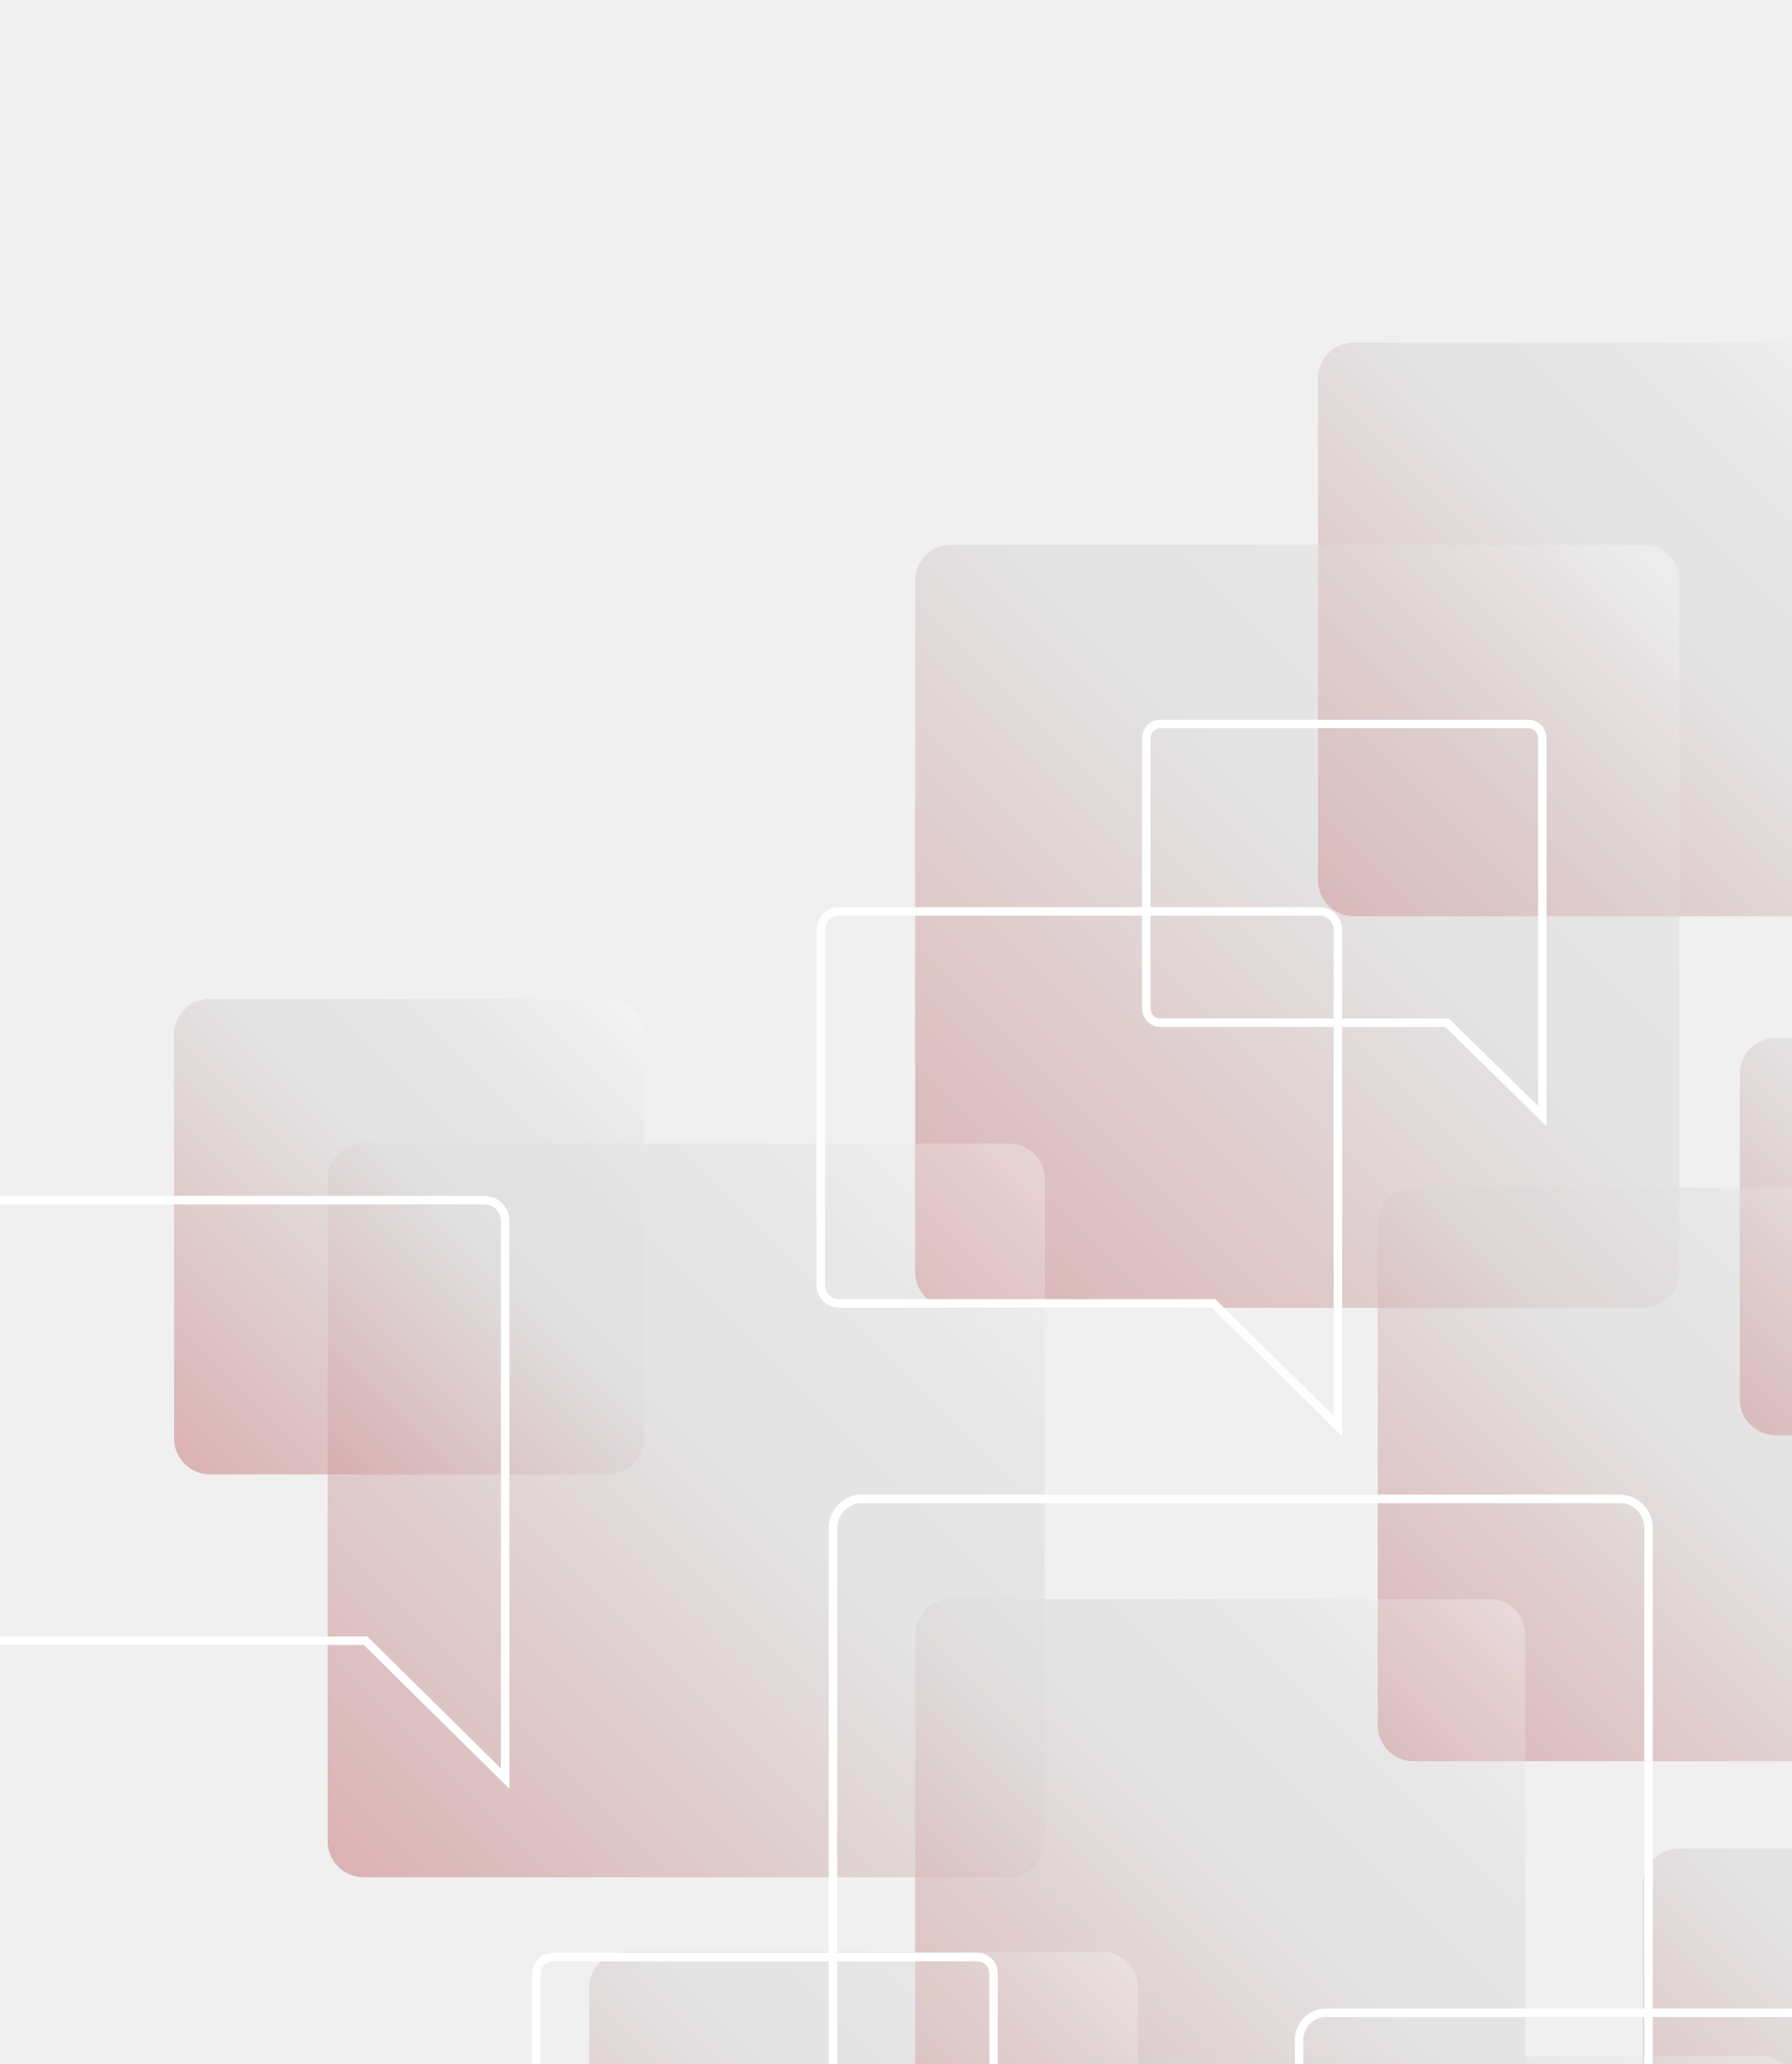
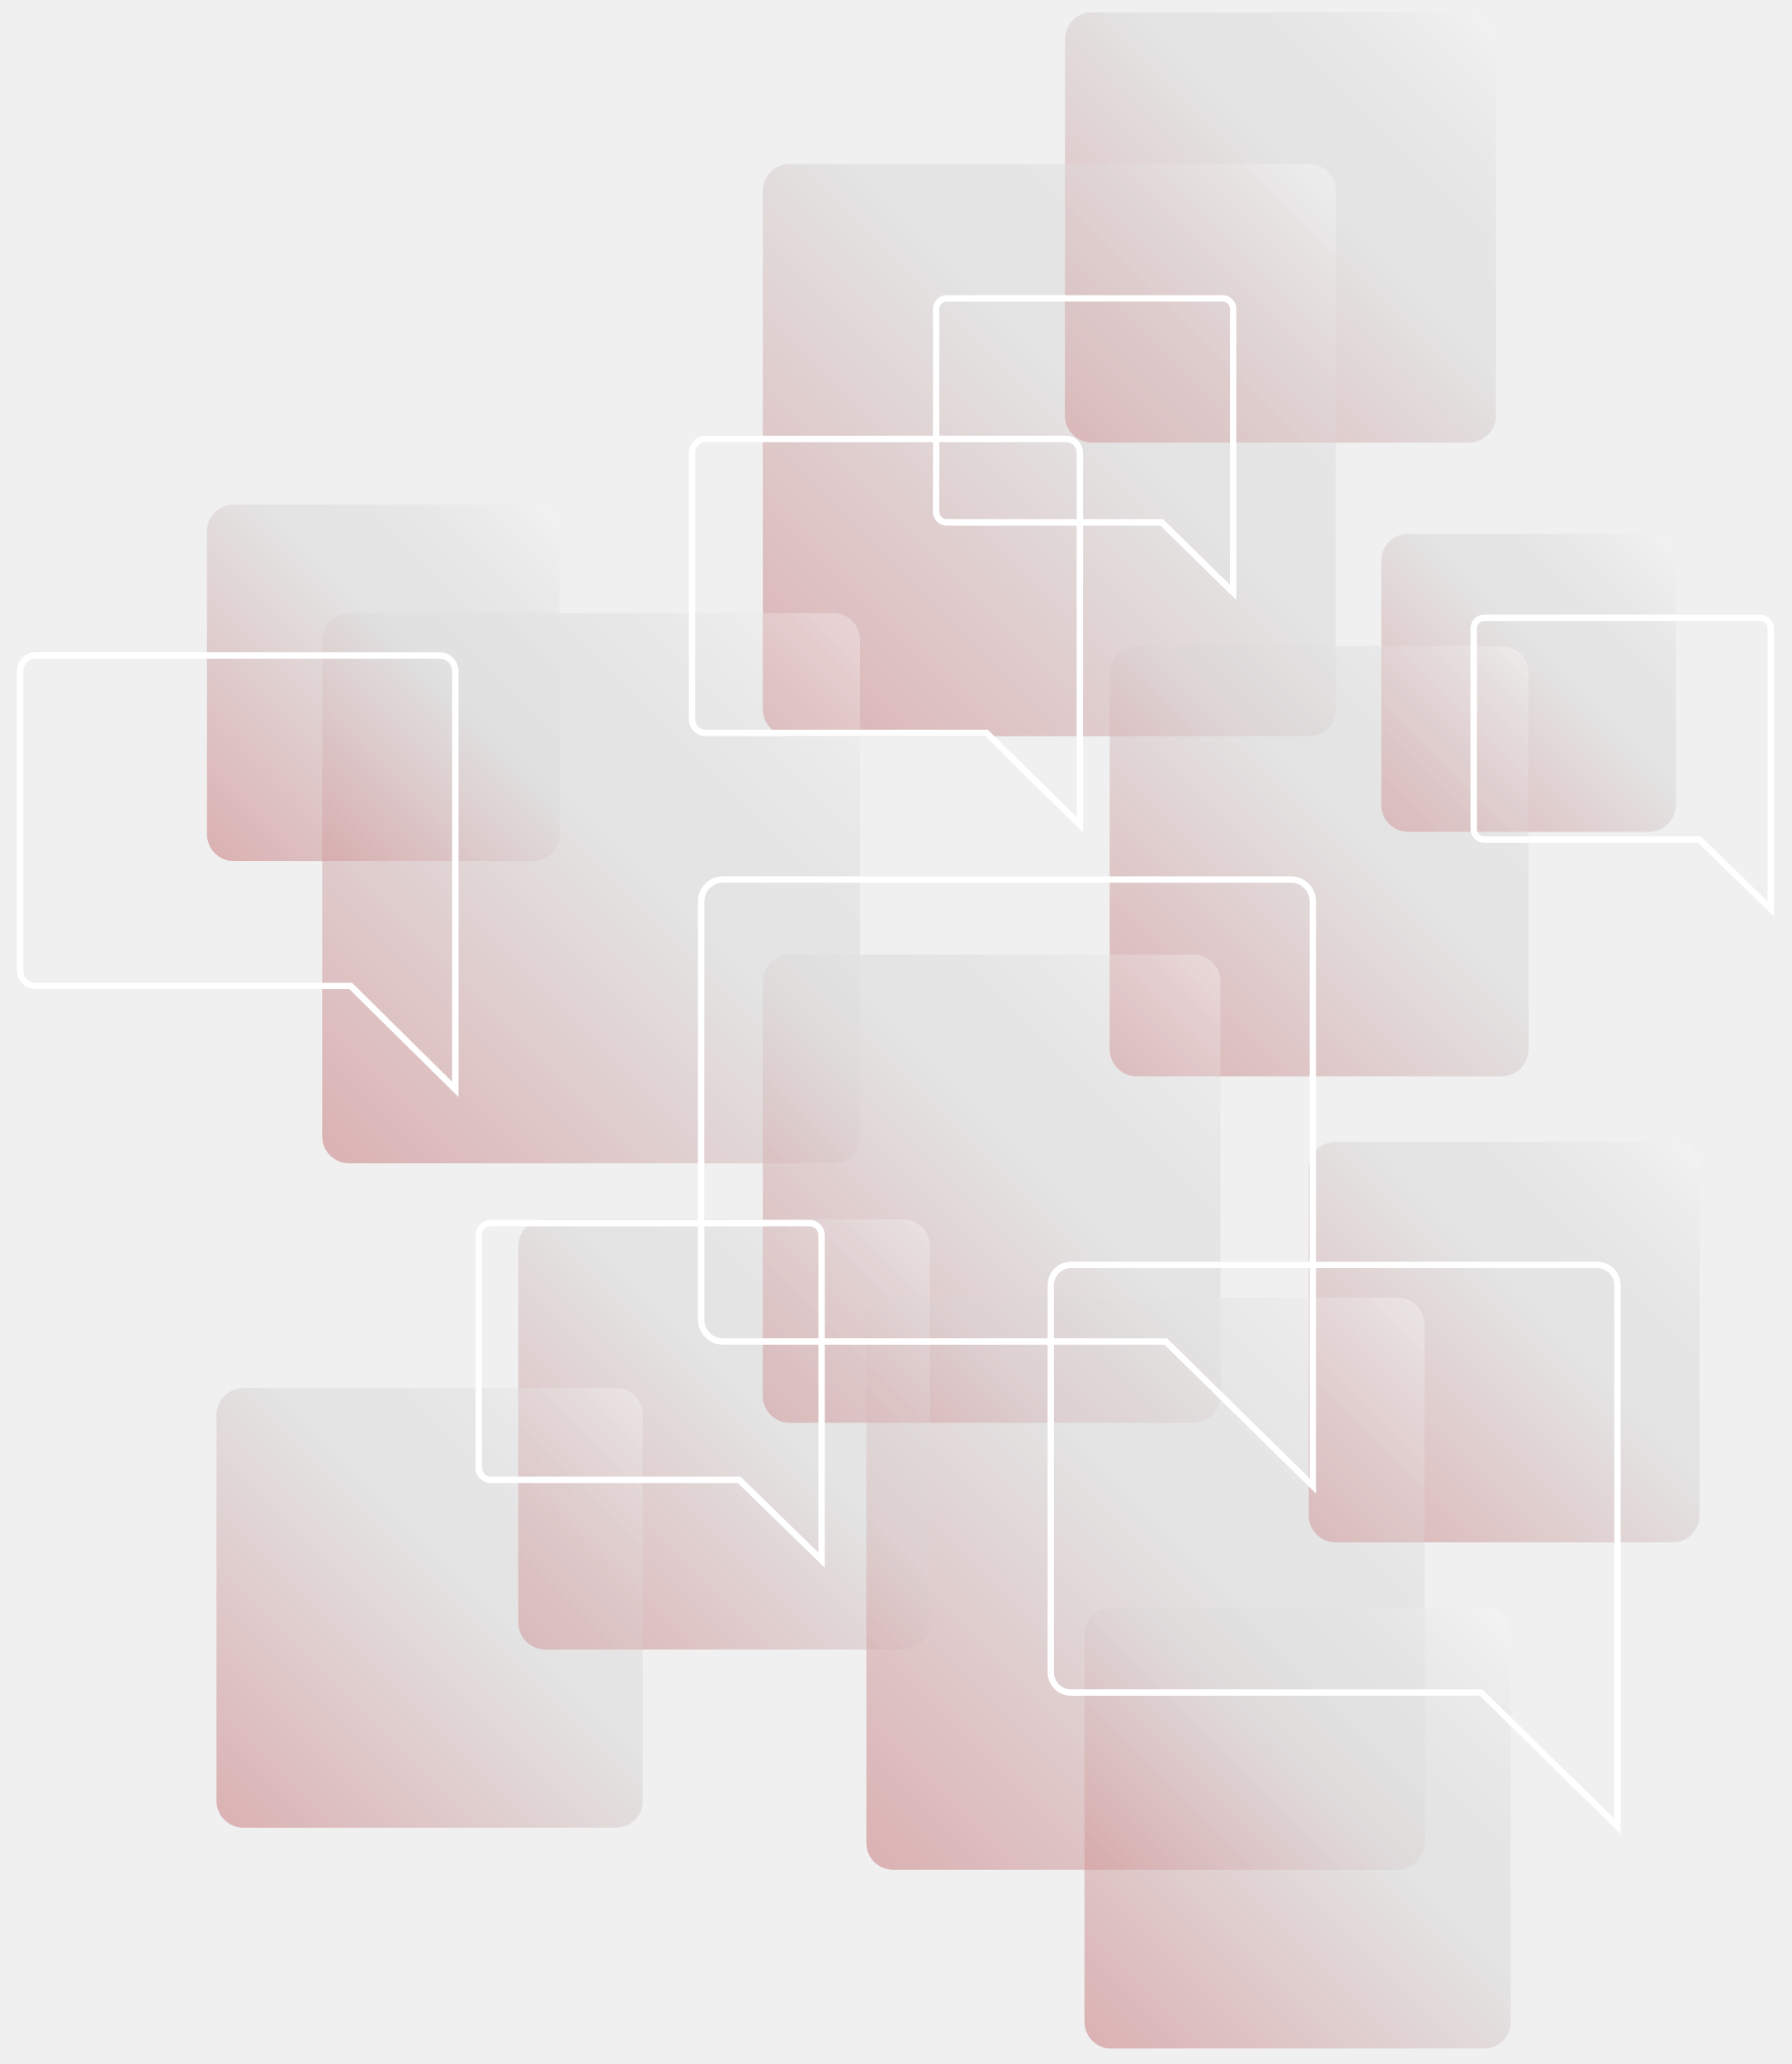
- <svg xmlns="http://www.w3.org/2000/svg" xmlns:xlink="http://www.w3.org/1999/xlink" width="586" height="675" viewBox="25 -80 439.5 506.25">
+ <svg xmlns="http://www.w3.org/2000/svg" xmlns:xlink="http://www.w3.org/1999/xlink" width="586" height="675" viewBox="0 0 586 675">
  <defs>
    <style>.cls-1{clip-path:url(#clippath);}.cls-2{fill:none;}.cls-2,.cls-3,.cls-4,.cls-5,.cls-6,.cls-7,.cls-8,.cls-9,.cls-10,.cls-11,.cls-12,.cls-13,.cls-14,.cls-15{stroke-width:0px;}.cls-3{fill:url(#linear-gradient);}.cls-4{fill:url(#linear-gradient-11);}.cls-5{fill:url(#linear-gradient-12);}.cls-6{fill:url(#linear-gradient-10);}.cls-16{clip-path:url(#clippath-1);}.cls-17{clip-path:url(#clippath-4);}.cls-18{clip-path:url(#clippath-3);}.cls-19{clip-path:url(#clippath-2);}.cls-20{clip-path:url(#clippath-7);}.cls-21{clip-path:url(#clippath-8);}.cls-22{clip-path:url(#clippath-6);}.cls-23{clip-path:url(#clippath-5);}.cls-24{clip-path:url(#clippath-9);}.cls-25{clip-path:url(#clippath-20);}.cls-26{clip-path:url(#clippath-21);}.cls-27{clip-path:url(#clippath-24);}.cls-28{clip-path:url(#clippath-23);}.cls-29{clip-path:url(#clippath-22);}.cls-30{clip-path:url(#clippath-25);}.cls-31{clip-path:url(#clippath-14);}.cls-32{clip-path:url(#clippath-13);}.cls-33{clip-path:url(#clippath-12);}.cls-34{clip-path:url(#clippath-10);}.cls-35{clip-path:url(#clippath-15);}.cls-36{clip-path:url(#clippath-17);}.cls-37{clip-path:url(#clippath-16);}.cls-38{clip-path:url(#clippath-19);}.cls-39{clip-path:url(#clippath-11);}.cls-40{clip-path:url(#clippath-18);}.cls-41{mix-blend-mode:screen;opacity:.3;}.cls-7{fill:url(#linear-gradient-4);}.cls-8{fill:url(#linear-gradient-2);}.cls-9{fill:url(#linear-gradient-3);}.cls-10{fill:url(#linear-gradient-8);}.cls-11{fill:url(#linear-gradient-9);}.cls-12{fill:url(#linear-gradient-7);}.cls-13{fill:url(#linear-gradient-5);}.cls-14{fill:url(#linear-gradient-6);}.cls-42{isolation:isolate;}.cls-15{fill:#fff;}</style>
    <clipPath id="clippath">
      <rect class="cls-2" x="5.54" y="4" width="574.72" height="666" />
    </clipPath>
    <clipPath id="clippath-1">
      <rect class="cls-2" x="5.54" y="4" width="574.72" height="666" />
    </clipPath>
    <clipPath id="clippath-2">
      <rect class="cls-2" x="338.97" y="-3.29" width="159.72" height="149.06" />
    </clipPath>
    <clipPath id="clippath-3">
      <path class="cls-2" d="m357.17,4h123.34c4.87,0,8.82,3.95,8.82,8.82v123.09c0,4.87-3.95,8.82-8.82,8.82h-123.34c-4.87,0-8.82-3.95-8.82-8.82V12.82c0-4.87,3.95-8.82,8.82-8.82Z" />
    </clipPath>
    <linearGradient id="linear-gradient" x1="2.66" y1="1082.53" x2="3.71" y2="1082.53" gradientTransform="translate(-190.31 207118.13) scale(191.26 -191.26)" gradientUnits="userSpaceOnUse">
      <stop offset="0" stop-color="#aa1e23" />
      <stop offset="0" stop-color="#aa1e23" />
      <stop offset=".57" stop-color="#c8c8c8" />
      <stop offset=".69" stop-color="#cbcbcb" />
      <stop offset=".8" stop-color="#d6d6d6" />
      <stop offset=".91" stop-color="#e8e8e8" />
      <stop offset="1" stop-color="#fff" />
    </linearGradient>
    <clipPath id="clippath-4">
      <rect class="cls-2" x="240.13" y="46.34" width="206.22" height="195.47" />
    </clipPath>
    <clipPath id="clippath-5">
      <path class="cls-2" d="m258.32,53.63h169.83c4.87,0,8.82,3.95,8.82,8.82v169.5c0,4.87-3.95,8.82-8.82,8.82h-169.83c-4.87,0-8.82-3.95-8.82-8.82V62.46c0-4.87,3.95-8.82,8.82-8.82Z" />
    </clipPath>
    <linearGradient id="linear-gradient-2" x1="2.23" y1="1082.15" x2="3.27" y2="1082.15" gradientTransform="translate(-356.34 275374.95) scale(254.33 -254.33)" xlink:href="#linear-gradient" />
    <clipPath id="clippath-6">
      <rect class="cls-2" x="58.33" y="157.69" width="134.07" height="124.98" />
    </clipPath>
    <clipPath id="clippath-7">
      <rect class="cls-2" x="67.7" y="164.98" width="115.32" height="116.65" rx="8.82" ry="8.82" />
    </clipPath>
    <linearGradient id="linear-gradient-3" x1="2.95" y1="1082.88" x2="3.99" y2="1082.88" gradientTransform="translate(-420.69 170767.35) scale(157.49 -157.49)" xlink:href="#linear-gradient" />
    <clipPath id="clippath-8">
      <rect class="cls-2" x="442.45" y="167.27" width="115.08" height="105.82" />
    </clipPath>
    <clipPath id="clippath-9">
      <path class="cls-2" d="m460.65,174.56h78.7c4.87,0,8.82,3.95,8.82,8.82v79.84c0,4.87-3.95,8.82-8.82,8.82h-78.7c-4.87,0-8.82-3.95-8.82-8.82v-79.85c0-4.87,3.95-8.82,8.82-8.82Z" />
    </clipPath>
    <linearGradient id="linear-gradient-4" x1="3.41" y1="1083.17" x2="4.46" y2="1083.17" gradientTransform="translate(-17.74 142760.15) scale(131.59 -131.59)" xlink:href="#linear-gradient" />
    <clipPath id="clippath-10">
      <rect class="cls-2" x="353.62" y="203.97" width="155.75" height="149.06" />
    </clipPath>
    <clipPath id="clippath-11">
      <rect class="cls-2" x="362.99" y="211.26" width="137.01" height="140.73" rx="8.82" ry="8.82" />
    </clipPath>
    <linearGradient id="linear-gradient-5" x1="2.66" y1="1082.52" x2="3.7" y2="1082.52" gradientTransform="translate(-168.15 204403.56) scale(188.56 -188.56)" xlink:href="#linear-gradient" />
    <clipPath id="clippath-12">
      <rect class="cls-2" x="240.13" y="304.91" width="168.46" height="161.45" />
    </clipPath>
    <clipPath id="clippath-13">
      <rect class="cls-2" x="249.5" y="312.2" width="149.71" height="153.12" rx="8.82" ry="8.82" />
    </clipPath>
    <linearGradient id="linear-gradient-6" x1="2.49" y1="1082.39" x2="3.53" y2="1082.39" gradientTransform="translate(-294.79 222935.03) scale(205.61 -205.61)" xlink:href="#linear-gradient" />
    <clipPath id="clippath-14">
      <rect class="cls-2" x="96.01" y="193.18" width="194.71" height="188.3" />
    </clipPath>
    <clipPath id="clippath-15">
      <path class="cls-2" d="m114.2,200.47h158.32c4.87,0,8.82,3.95,8.82,8.82v162.33c0,4.87-3.95,8.82-8.82,8.82H114.2c-4.87,0-8.82-3.95-8.82-8.82v-162.33c0-4.87,3.95-8.82,8.82-8.82Z" />
    </clipPath>
    <linearGradient id="linear-gradient-7" x1="2.26" y1="1082.21" x2="3.3" y2="1082.21" gradientTransform="translate(-478.94 261813.41) scale(241.66 -241.66)" xlink:href="#linear-gradient" />
    <clipPath id="clippath-16">
      <rect class="cls-2" x="418.73" y="366.11" width="146.58" height="139.35" />
    </clipPath>
    <clipPath id="clippath-17">
      <rect class="cls-2" x="428.1" y="373.4" width="127.84" height="131.02" rx="8.82" ry="8.82" />
    </clipPath>
    <linearGradient id="linear-gradient-8" x1="2.77" y1="1082.59" x2="3.81" y2="1082.59" gradientTransform="translate(-85.65 190698.16) scale(175.74 -175.74)" xlink:href="#linear-gradient" />
    <clipPath id="clippath-18">
      <rect class="cls-2" x="274" y="417.06" width="201.34" height="195.47" />
    </clipPath>
    <clipPath id="clippath-19">
      <path class="cls-2" d="m292.2,424.35h164.96c4.87,0,8.82,3.95,8.82,8.82v169.5c0,4.87-3.95,8.82-8.82,8.82h-164.96c-4.87,0-8.82-3.95-8.82-8.82v-169.5c0-4.87,3.95-8.82,8.82-8.82Z" />
    </clipPath>
    <linearGradient id="linear-gradient-9" x1="2.21" y1="1082.12" x2="3.25" y2="1082.12" gradientTransform="translate(-310.4 272157.68) scale(251.03 -251.03)" xlink:href="#linear-gradient" />
    <clipPath id="clippath-20">
      <rect class="cls-2" x="160.15" y="391.42" width="153.38" height="149.06" />
    </clipPath>
    <clipPath id="clippath-21">
      <path class="cls-2" d="m178.35,398.71h116.99c4.87,0,8.82,3.95,8.82,8.82v123.09c0,4.87-3.95,8.82-8.82,8.82h-116.99c-4.87,0-8.82-3.95-8.82-8.82v-123.09c0-4.87,3.95-8.82,8.82-8.82Z" />
    </clipPath>
    <linearGradient id="linear-gradient-10" x1="2.62" y1="1082.53" x2="3.66" y2="1082.53" gradientTransform="translate(-349.6 202844.37) scale(186.95 -186.95)" xlink:href="#linear-gradient" />
    <clipPath id="clippath-22">
      <rect class="cls-2" x="61.44" y="446.64" width="158.21" height="152.13" />
    </clipPath>
    <clipPath id="clippath-23">
      <path class="cls-2" d="m79.63,453.93h121.83c4.87,0,8.82,3.95,8.82,8.82v126.16c0,4.87-3.95,8.82-8.82,8.82h-121.83c-4.87,0-8.82-3.95-8.82-8.82v-126.16c0-4.87,3.95-8.82,8.82-8.82Z" />
    </clipPath>
    <linearGradient id="linear-gradient-11" x1="2.55" y1="1082.5" x2="3.59" y2="1082.5" gradientTransform="translate(-449.63 208707.11) scale(192.32 -192.32)" xlink:href="#linear-gradient" />
    <clipPath id="clippath-24">
      <rect class="cls-2" x="345.36" y="518.54" width="158.21" height="152.51" />
    </clipPath>
    <clipPath id="clippath-25">
      <rect class="cls-2" x="354.73" y="525.83" width="139.47" height="144.17" rx="8.82" ry="8.82" />
    </clipPath>
    <linearGradient id="linear-gradient-12" x1="2.58" y1="1082.44" x2="3.62" y2="1082.44" gradientTransform="translate(-172.06 209043.31) scale(192.57 -192.57)" xlink:href="#linear-gradient" />
  </defs>
  <g class="cls-42">
    <g id="Layer_2">
      <g class="cls-1">
        <g class="cls-16">
          <g class="cls-41">
            <g class="cls-19">
              <g class="cls-18">
                <rect class="cls-3" x="319.23" y="-25.23" width="199.2" height="199.2" transform="translate(70.09 317.94) rotate(-45)" />
              </g>
            </g>
          </g>
          <g class="cls-41">
            <g class="cls-17">
              <g class="cls-23">
                <rect class="cls-8" x="210.79" y="14.76" width="264.89" height="264.89" transform="translate(-3.56 285.82) rotate(-45)" />
              </g>
            </g>
          </g>
          <g class="cls-41">
            <g class="cls-22">
              <g class="cls-20">
                <rect class="cls-9" x="43.35" y="141.29" width="164.03" height="164.03" transform="translate(-121.18 154.05) rotate(-45)" />
              </g>
            </g>
          </g>
          <g class="cls-41">
            <g class="cls-21">
              <g class="cls-24">
                <rect class="cls-7" x="431.47" y="154.77" width="137.05" height="137.05" transform="translate(-11.45 418.95) rotate(-45)" />
              </g>
            </g>
          </g>
          <g class="cls-41">
            <g class="cls-34">
              <g class="cls-39">
                <rect class="cls-13" x="333.3" y="183.43" width="196.39" height="196.39" transform="translate(-72.76 387.6) rotate(-45)" />
              </g>
            </g>
          </g>
          <g class="cls-41">
            <g class="cls-33">
              <g class="cls-32">
                <rect class="cls-14" x="217.29" y="281.69" width="214.14" height="214.14" transform="translate(-179.89 343.22) rotate(-45)" />
              </g>
            </g>
          </g>
          <g class="cls-41">
            <g class="cls-31">
              <g class="cls-35">
                <rect class="cls-12" x="67.52" y="164.61" width="251.68" height="251.68" transform="translate(-148.75 221.8) rotate(-45)" />
              </g>
            </g>
          </g>
          <g class="cls-41">
            <g class="cls-37">
              <g class="cls-36">
                <rect class="cls-10" x="400.5" y="347.39" width="183.04" height="183.04" transform="translate(-166.24 476.46) rotate(-45)" />
              </g>
            </g>
          </g>
          <g class="cls-41">
            <g class="cls-40">
              <g class="cls-38">
                <rect class="cls-11" x="243.95" y="387.2" width="261.44" height="261.44" transform="translate(-256.48 416.63) rotate(-45)" />
              </g>
            </g>
          </g>
          <g class="cls-41">
            <g class="cls-25">
              <g class="cls-26">
                <rect class="cls-6" x="139.49" y="371.72" width="194.71" height="194.71" transform="translate(-262.31 304.86) rotate(-45)" />
              </g>
            </g>
          </g>
          <g class="cls-41">
            <g class="cls-29">
              <g class="cls-28">
                <rect class="cls-4" x="40.4" y="425.68" width="200.3" height="200.3" transform="translate(-330.65 253.39) rotate(-45)" />
              </g>
            </g>
          </g>
          <g class="cls-41">
            <g class="cls-27">
              <g class="cls-30">
                <rect class="cls-5" x="324.18" y="497.63" width="200.56" height="200.56" transform="translate(-298.47 475.27) rotate(-45)" />
              </g>
            </g>
          </g>
          <path class="cls-15" d="m404.41,196.24l-24.83-24.36h-69.94c-2.46,0-4.47-2.03-4.47-4.52v-66.3c0-2.49,2.01-4.52,4.47-4.52h90.3c2.46,0,4.47,2.03,4.47,4.52v95.18Zm-94.77-97.62c-1.32,0-2.39,1.09-2.39,2.44v66.3c0,1.34,1.07,2.44,2.39,2.44h70.79l21.9,21.48v-90.22c0-1.34-1.07-2.44-2.39-2.44h-90.3Z" />
          <path class="cls-15" d="m354.27,272.28l-31.98-31.53h-91.46c-3.04,0-5.52-2.51-5.52-5.61v-87.02c0-3.09,2.48-5.61,5.52-5.61h117.92c3.04,0,5.52,2.52,5.52,5.61v124.16Zm-123.44-127.69c-1.89,0-3.44,1.58-3.44,3.52v87.02c0,1.94,1.54,3.52,3.44,3.52h92.32l29.04,28.64v-119.18c0-1.94-1.54-3.52-3.44-3.52h-117.92Z" />
          <path class="cls-15" d="m149.98,358.75l-35.7-35.27H11.6c-3.34,0-6.07-2.77-6.07-6.17v-97.82c0-3.4,2.72-6.17,6.07-6.17h132.31c3.34,0,6.07,2.77,6.07,6.17v139.26ZM11.6,215.4c-2.2,0-3.98,1.84-3.98,4.09v97.82c0,2.25,1.79,4.09,3.98,4.09h103.53l32.76,32.37v-134.27c0-2.25-1.79-4.09-3.98-4.09H11.6Z" />
          <path class="cls-15" d="m580.26,299.73l-24.83-24.12h-69.94c-2.46,0-4.47-2.01-4.47-4.48v-65.65c0-2.47,2.01-4.48,4.47-4.48h90.3c2.46,0,4.47,2.01,4.47,4.48v94.25Zm-94.77-96.65c-1.32,0-2.39,1.08-2.39,2.4v65.65c0,1.32,1.07,2.4,2.39,2.4h70.79l21.9,21.27v-89.32c0-1.32-1.07-2.4-2.39-2.4h-90.3Z" />
          <path class="cls-15" d="m269.78,512.69l-28.43-27.69h-80.78c-2.76,0-5-2.26-5-5.03v-75.98c0-2.77,2.24-5.02,5-5.03h104.21c2.76,0,5,2.25,5,5.03v108.7Zm-109.21-111.64c-1.61,0-2.92,1.32-2.92,2.94v75.98c0,1.62,1.31,2.94,2.92,2.94h81.63l25.5,24.84v-103.76c0-1.62-1.31-2.94-2.92-2.94h-104.21Z" />
          <path class="cls-15" d="m430.48,488.46l-49.59-48.71h-144.49c-4.47,0-8.1-3.68-8.1-8.21v-136.73c0-4.53,3.64-8.21,8.1-8.21h185.97c4.47,0,8.1,3.68,8.1,8.21v193.66Zm-194.07-199.78c-3.32,0-6.02,2.75-6.02,6.13v136.73c0,3.38,2.7,6.13,6.02,6.13h145.34l46.65,45.83v-188.69c0-3.38-2.7-6.13-6.02-6.13h-185.97Z" />
          <path class="cls-15" d="m530.12,599.75l-46.04-45.19h-133.82c-4.18,0-7.58-3.44-7.58-7.68v-126.56c0-4.23,3.4-7.68,7.58-7.68h172.28c4.18,0,7.58,3.45,7.58,7.68v179.43Zm-179.87-185.03c-3.03,0-5.5,2.51-5.5,5.6v126.56c0,3.09,2.47,5.6,5.5,5.6h134.67l43.11,42.31v-174.47c0-3.09-2.47-5.6-5.5-5.6h-172.28Z" />
        </g>
      </g>
    </g>
  </g>
</svg>
